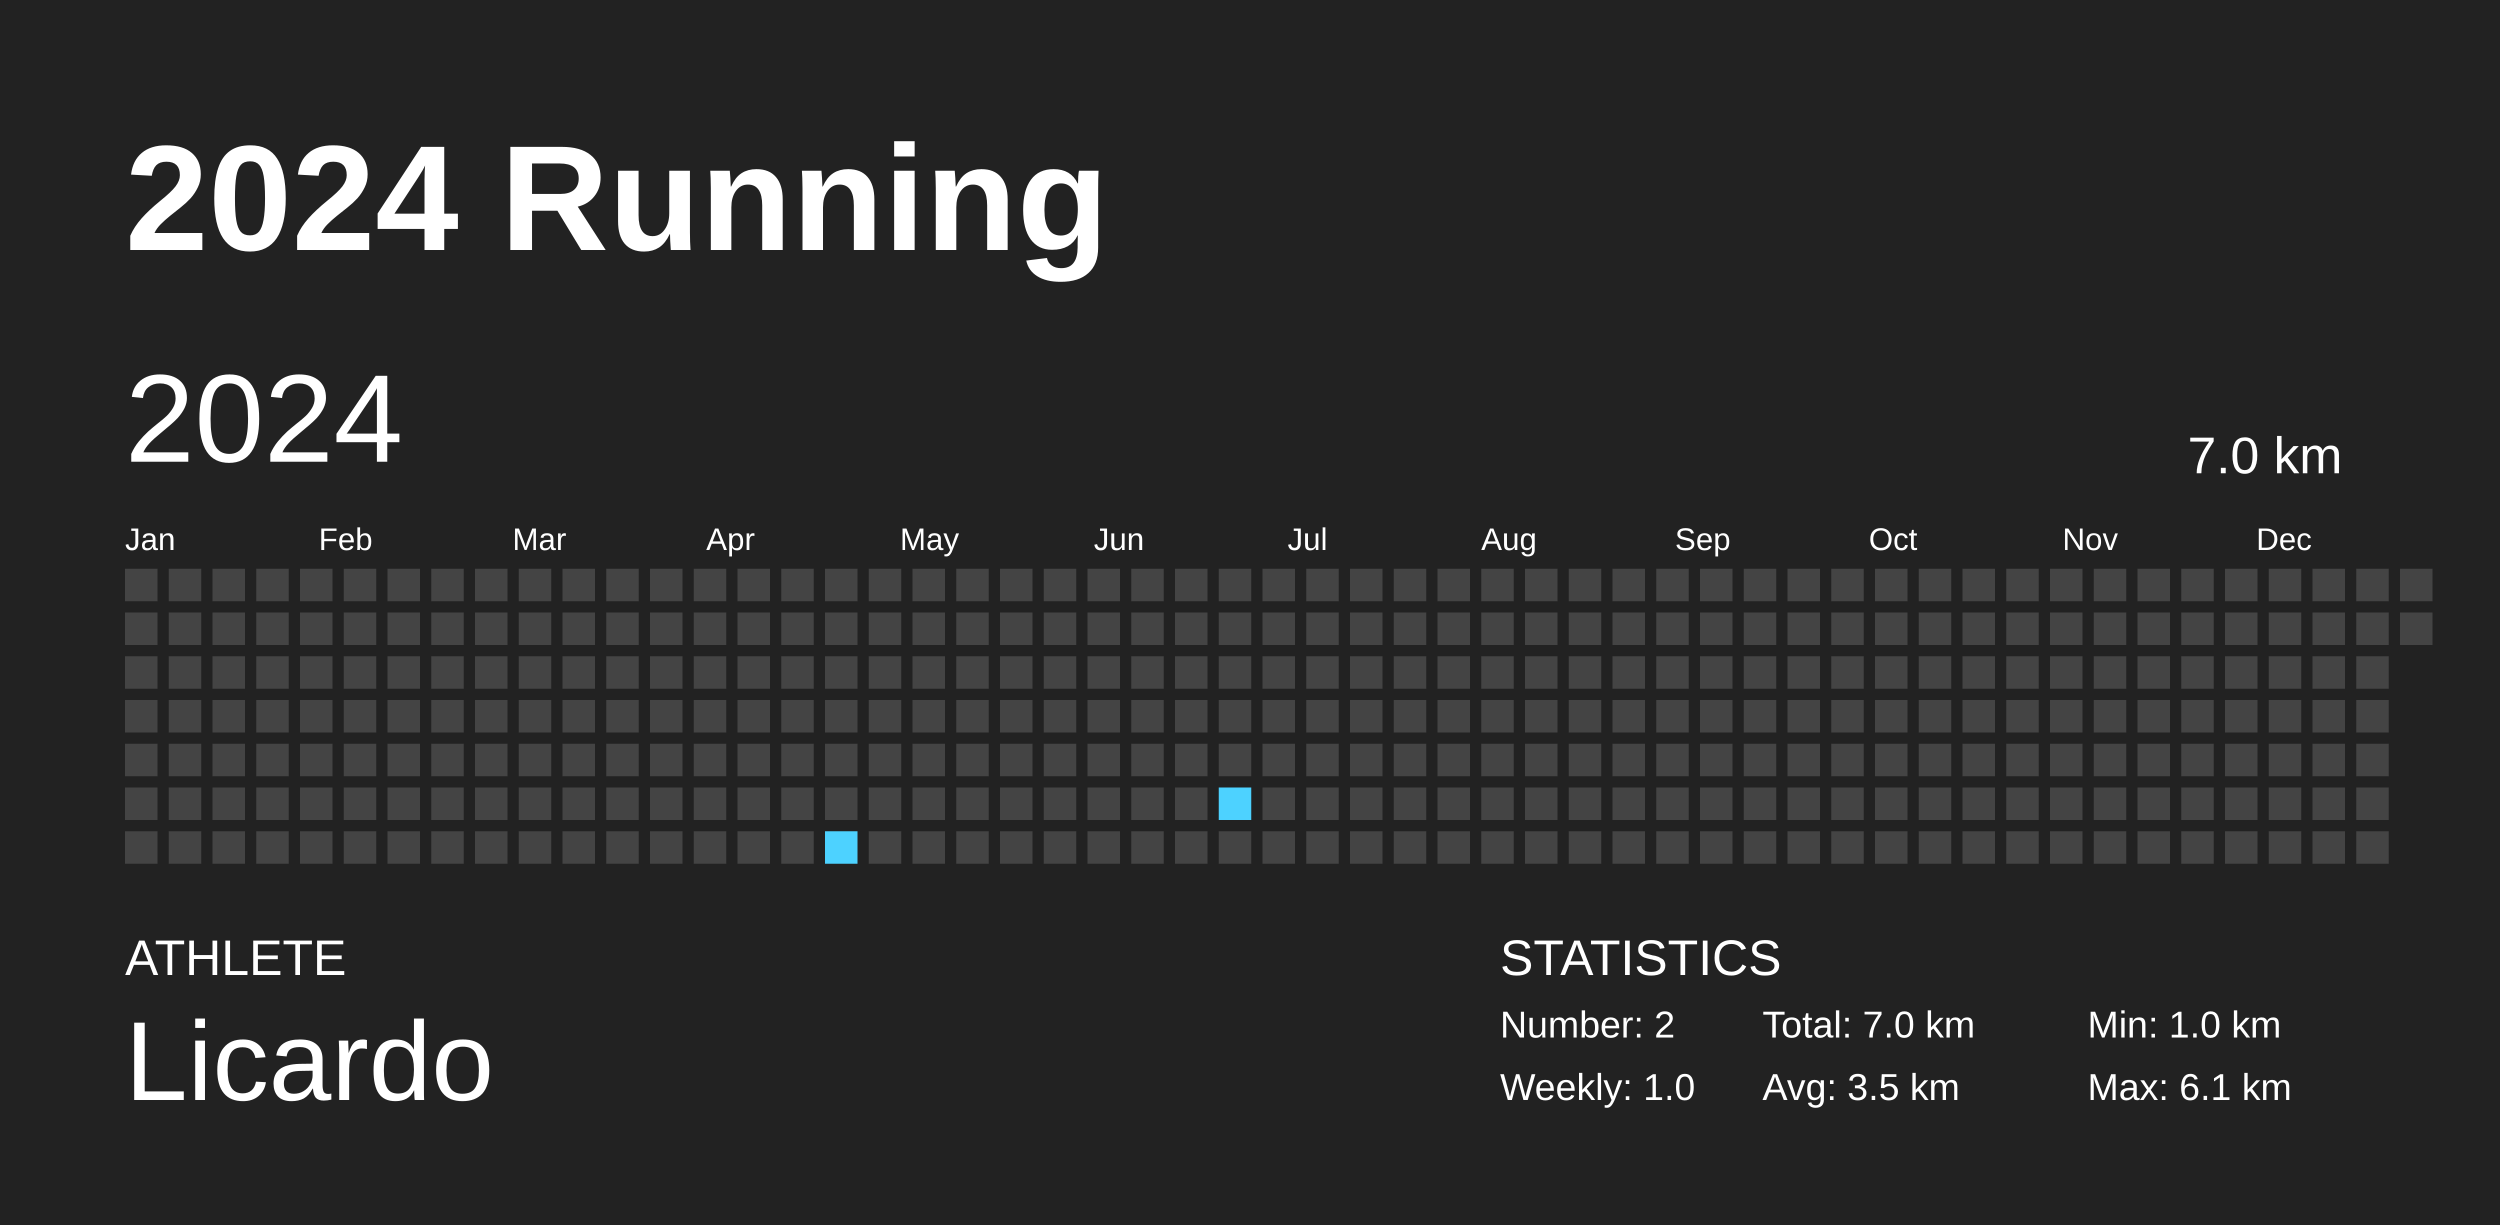
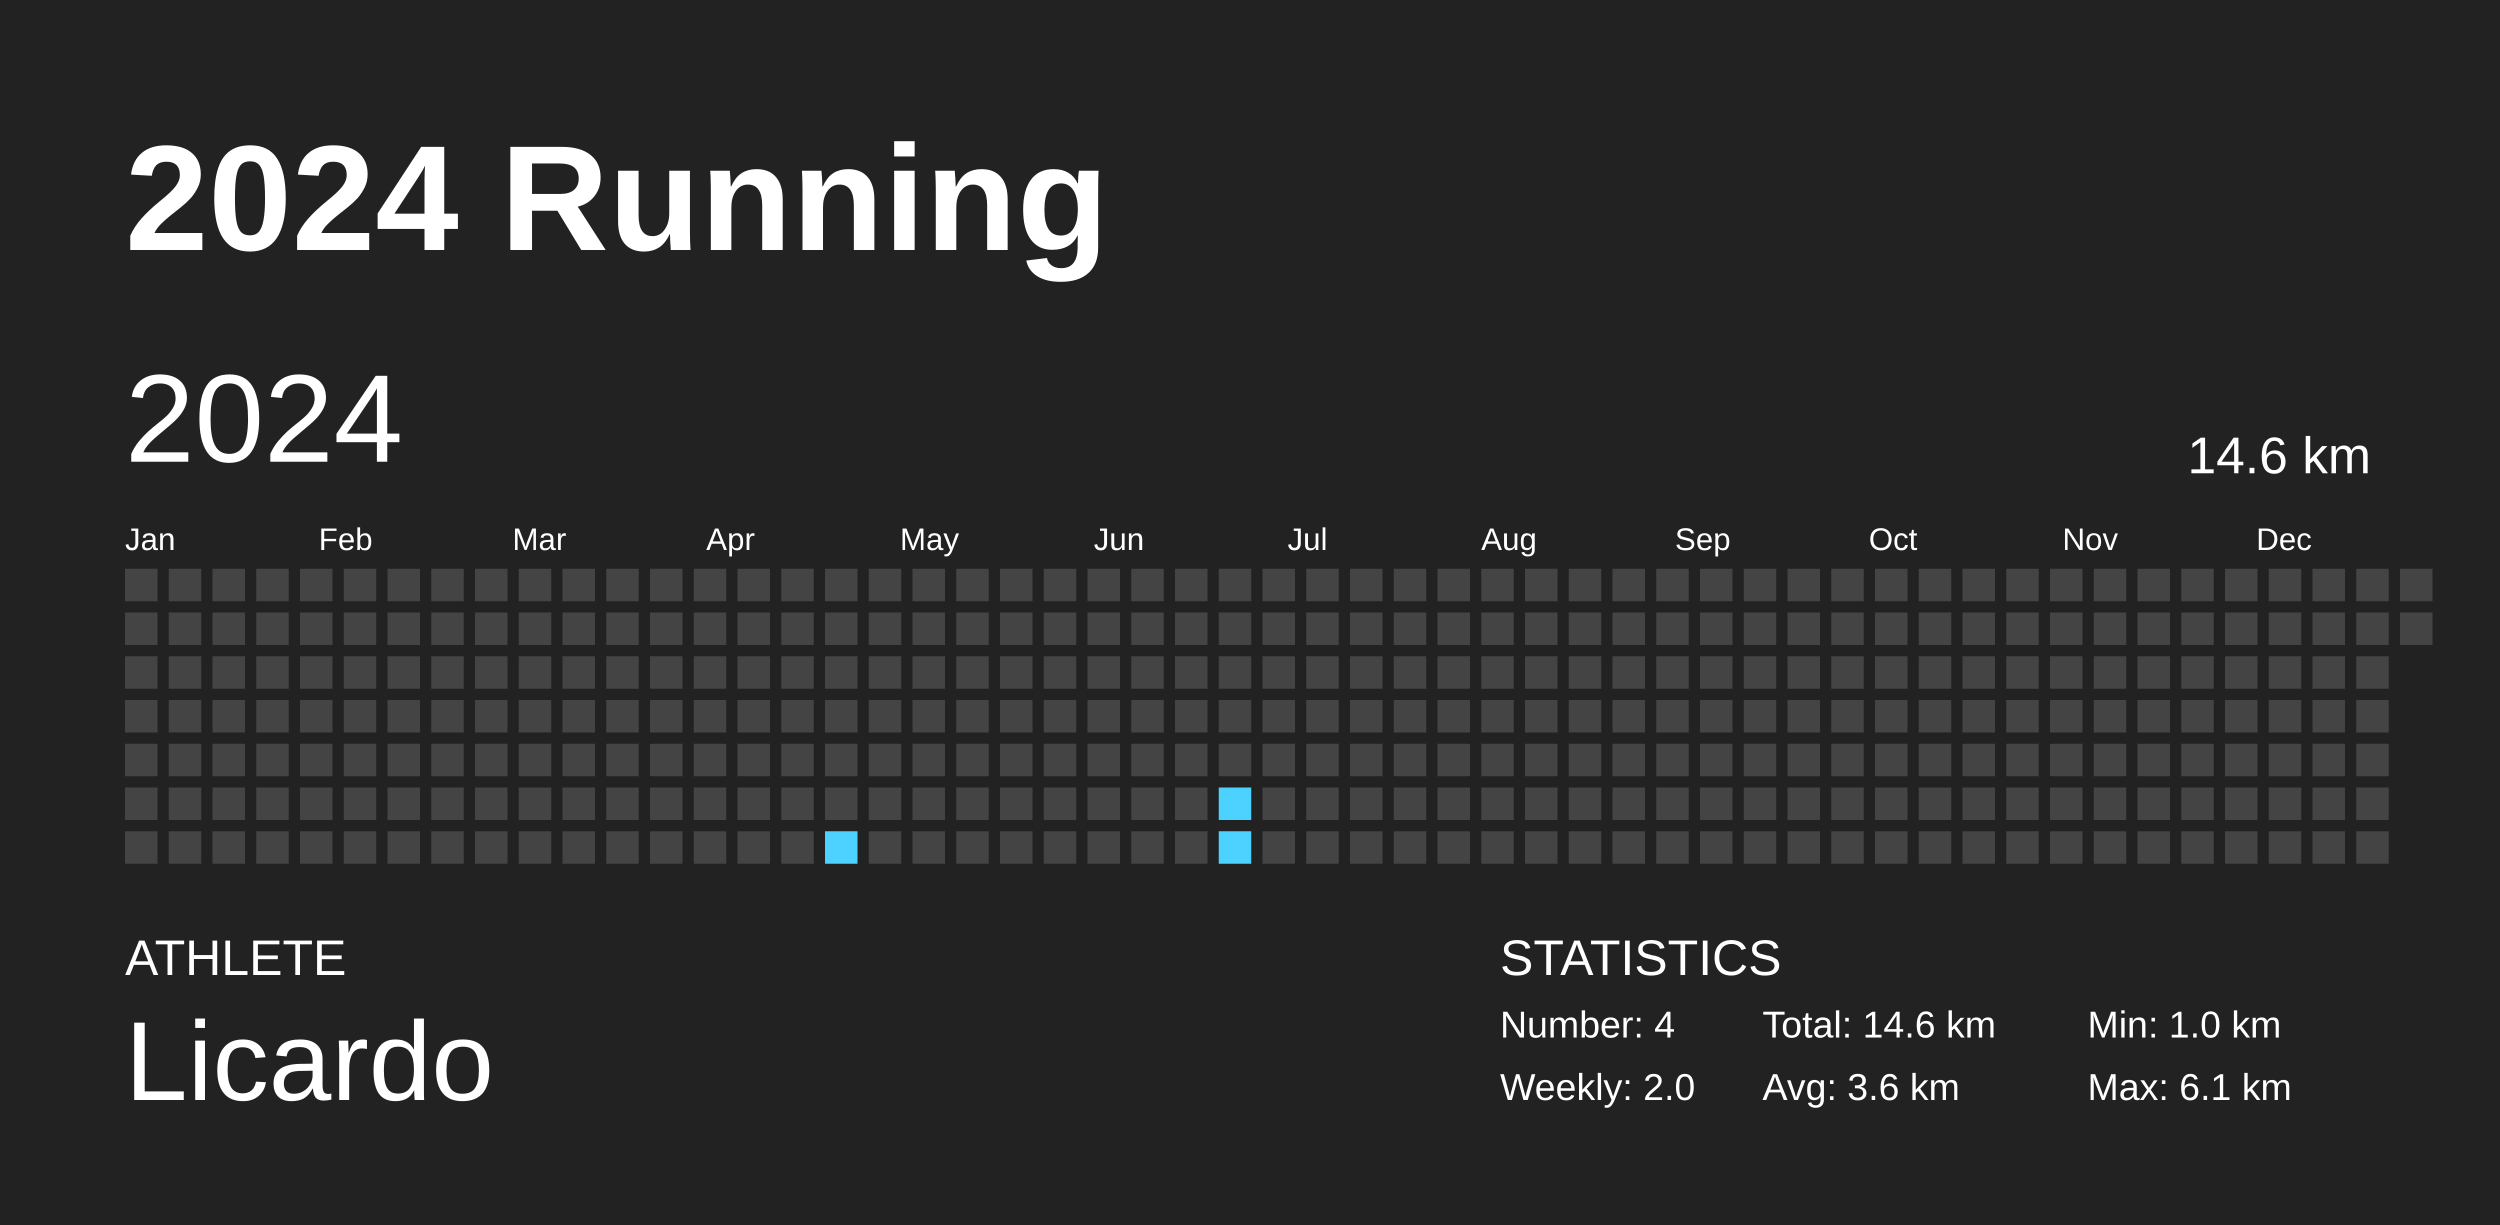
<svg xmlns="http://www.w3.org/2000/svg" baseProfile="full" height="98mm" version="1.1" viewBox="0,0,200,98" width="200mm">
  <defs />
  <rect fill="#222222" height="98" width="200" x="0" y="0" />
  <text fill="#FFFFFF" style="font-size:12px; font-family:Arial; font-weight:bold;" x="10" y="20">2024 Running</text>
  <text fill="#FFFFFF" style="font-size:4px; font-family:Arial" x="10" y="78">ATHLETE</text>
  <text fill="#FFFFFF" style="font-size:9px; font-family:Arial" x="10" y="88">Licardo</text>
  <text fill="#FFFFFF" style="font-size:4px; font-family:Arial" x="120" y="78">STATISTICS</text>
-   <text fill="#FFFFFF" style="font-size:3px; font-family:Arial" x="120" y="83">Number: 2</text>
-   <text fill="#FFFFFF" style="font-size:3px; font-family:Arial" x="120" y="88">Weekly: 1.0</text>
-   <text fill="#FFFFFF" style="font-size:3px; font-family:Arial" x="141" y="83">Total: 7.0 km</text>
-   <text fill="#FFFFFF" style="font-size:3px; font-family:Arial" x="141" y="88">Avg: 3.5 km</text>
+   <text fill="#FFFFFF" style="font-size:3px; font-family:Arial" x="120" y="83">Number: 4</text>
+   <text fill="#FFFFFF" style="font-size:3px; font-family:Arial" x="120" y="88">Weekly: 2.0</text>
+   <text fill="#FFFFFF" style="font-size:3px; font-family:Arial" x="141" y="83">Total: 14.6 km</text>
+   <text fill="#FFFFFF" style="font-size:3px; font-family:Arial" x="141" y="88">Avg: 3.6 km</text>
  <text fill="#FFFFFF" style="font-size:3px; font-family:Arial" x="167" y="83">Min: 1.0 km</text>
  <text fill="#FFFFFF" style="font-size:3px; font-family:Arial" x="167" y="88">Max: 6.1 km</text>
  <text dominant-baseline="hanging" fill="#FFFFFF" style="font-size:10.0px; font-family:Arial;" x="10" y="30">2024</text>
-   <text dominant-baseline="hanging" fill="#FFFFFF" style="font-size:4.125px; font-family:Arial;" x="175" y="35">7.0 km</text>
+   <text dominant-baseline="hanging" fill="#FFFFFF" style="font-size:4.125px; font-family:Arial;" x="175" y="35">14.6 km</text>
  <text fill="#FFFFFF" style="font-size:2.5px; font-family:Arial" x="10.0" y="44">Jan</text>
  <text fill="#FFFFFF" style="font-size:2.5px; font-family:Arial" x="25.5" y="44">Feb</text>
  <text fill="#FFFFFF" style="font-size:2.5px; font-family:Arial" x="41.0" y="44">Mar</text>
  <text fill="#FFFFFF" style="font-size:2.5px; font-family:Arial" x="56.5" y="44">Apr</text>
  <text fill="#FFFFFF" style="font-size:2.5px; font-family:Arial" x="72.0" y="44">May</text>
  <text fill="#FFFFFF" style="font-size:2.5px; font-family:Arial" x="87.5" y="44">Jun</text>
  <text fill="#FFFFFF" style="font-size:2.5px; font-family:Arial" x="103.0" y="44">Jul</text>
  <text fill="#FFFFFF" style="font-size:2.5px; font-family:Arial" x="118.5" y="44">Aug</text>
  <text fill="#FFFFFF" style="font-size:2.5px; font-family:Arial" x="134.0" y="44">Sep</text>
  <text fill="#FFFFFF" style="font-size:2.5px; font-family:Arial" x="149.5" y="44">Oct</text>
  <text fill="#FFFFFF" style="font-size:2.5px; font-family:Arial" x="165.0" y="44">Nov</text>
  <text fill="#FFFFFF" style="font-size:2.5px; font-family:Arial" x="180.5" y="44">Dec</text>
  <rect fill="#444444" height="2.6" width="2.6" x="10.0" y="45.5" />
  <rect fill="#444444" height="2.6" width="2.6" x="10.0" y="49.0" />
  <rect fill="#444444" height="2.6" width="2.6" x="10.0" y="52.5" />
  <rect fill="#444444" height="2.6" width="2.6" x="10.0" y="56.0" />
  <rect fill="#444444" height="2.6" width="2.6" x="10.0" y="59.5" />
  <rect fill="#444444" height="2.6" width="2.6" x="10.0" y="63.0" />
  <rect fill="#444444" height="2.6" width="2.6" x="10.0" y="66.5" />
  <rect fill="#444444" height="2.6" width="2.6" x="13.5" y="45.5" />
  <rect fill="#444444" height="2.6" width="2.6" x="13.5" y="49.0" />
  <rect fill="#444444" height="2.6" width="2.6" x="13.5" y="52.5" />
  <rect fill="#444444" height="2.6" width="2.6" x="13.5" y="56.0" />
  <rect fill="#444444" height="2.6" width="2.6" x="13.5" y="59.5" />
  <rect fill="#444444" height="2.6" width="2.6" x="13.5" y="63.0" />
  <rect fill="#444444" height="2.6" width="2.6" x="13.5" y="66.5" />
  <rect fill="#444444" height="2.6" width="2.6" x="17.0" y="45.5" />
  <rect fill="#444444" height="2.6" width="2.6" x="17.0" y="49.0" />
  <rect fill="#444444" height="2.6" width="2.6" x="17.0" y="52.5" />
  <rect fill="#444444" height="2.6" width="2.6" x="17.0" y="56.0" />
  <rect fill="#444444" height="2.6" width="2.6" x="17.0" y="59.5" />
  <rect fill="#444444" height="2.6" width="2.6" x="17.0" y="63.0" />
  <rect fill="#444444" height="2.6" width="2.6" x="17.0" y="66.5" />
  <rect fill="#444444" height="2.6" width="2.6" x="20.5" y="45.5" />
  <rect fill="#444444" height="2.6" width="2.6" x="20.5" y="49.0" />
  <rect fill="#444444" height="2.6" width="2.6" x="20.5" y="52.5" />
  <rect fill="#444444" height="2.6" width="2.6" x="20.5" y="56.0" />
  <rect fill="#444444" height="2.6" width="2.6" x="20.5" y="59.5" />
  <rect fill="#444444" height="2.6" width="2.6" x="20.5" y="63.0" />
  <rect fill="#444444" height="2.6" width="2.6" x="20.5" y="66.5" />
  <rect fill="#444444" height="2.6" width="2.6" x="24.0" y="45.5" />
  <rect fill="#444444" height="2.6" width="2.6" x="24.0" y="49.0" />
  <rect fill="#444444" height="2.6" width="2.6" x="24.0" y="52.5" />
  <rect fill="#444444" height="2.6" width="2.6" x="24.0" y="56.0" />
  <rect fill="#444444" height="2.6" width="2.6" x="24.0" y="59.5" />
  <rect fill="#444444" height="2.6" width="2.6" x="24.0" y="63.0" />
  <rect fill="#444444" height="2.6" width="2.6" x="24.0" y="66.5" />
  <rect fill="#444444" height="2.6" width="2.6" x="27.5" y="45.5" />
  <rect fill="#444444" height="2.6" width="2.6" x="27.5" y="49.0" />
  <rect fill="#444444" height="2.6" width="2.6" x="27.5" y="52.5" />
  <rect fill="#444444" height="2.6" width="2.6" x="27.5" y="56.0" />
  <rect fill="#444444" height="2.6" width="2.6" x="27.5" y="59.5" />
  <rect fill="#444444" height="2.6" width="2.6" x="27.5" y="63.0" />
  <rect fill="#444444" height="2.6" width="2.6" x="27.5" y="66.5" />
  <rect fill="#444444" height="2.6" width="2.6" x="31.0" y="45.5" />
  <rect fill="#444444" height="2.6" width="2.6" x="31.0" y="49.0" />
  <rect fill="#444444" height="2.6" width="2.6" x="31.0" y="52.5" />
  <rect fill="#444444" height="2.6" width="2.6" x="31.0" y="56.0" />
  <rect fill="#444444" height="2.6" width="2.6" x="31.0" y="59.5" />
  <rect fill="#444444" height="2.6" width="2.6" x="31.0" y="63.0" />
  <rect fill="#444444" height="2.6" width="2.6" x="31.0" y="66.5" />
  <rect fill="#444444" height="2.6" width="2.6" x="34.5" y="45.5" />
  <rect fill="#444444" height="2.6" width="2.6" x="34.5" y="49.0" />
  <rect fill="#444444" height="2.6" width="2.6" x="34.5" y="52.5" />
  <rect fill="#444444" height="2.6" width="2.6" x="34.5" y="56.0" />
  <rect fill="#444444" height="2.6" width="2.6" x="34.5" y="59.5" />
  <rect fill="#444444" height="2.6" width="2.6" x="34.5" y="63.0" />
  <rect fill="#444444" height="2.6" width="2.6" x="34.5" y="66.5" />
  <rect fill="#444444" height="2.6" width="2.6" x="38.0" y="45.5" />
  <rect fill="#444444" height="2.6" width="2.6" x="38.0" y="49.0" />
  <rect fill="#444444" height="2.6" width="2.6" x="38.0" y="52.5" />
  <rect fill="#444444" height="2.6" width="2.6" x="38.0" y="56.0" />
  <rect fill="#444444" height="2.6" width="2.6" x="38.0" y="59.5" />
  <rect fill="#444444" height="2.6" width="2.6" x="38.0" y="63.0" />
  <rect fill="#444444" height="2.6" width="2.6" x="38.0" y="66.5" />
  <rect fill="#444444" height="2.6" width="2.6" x="41.5" y="45.5" />
  <rect fill="#444444" height="2.6" width="2.6" x="41.5" y="49.0" />
  <rect fill="#444444" height="2.6" width="2.6" x="41.5" y="52.5" />
  <rect fill="#444444" height="2.6" width="2.6" x="41.5" y="56.0" />
  <rect fill="#444444" height="2.6" width="2.6" x="41.5" y="59.5" />
  <rect fill="#444444" height="2.6" width="2.6" x="41.5" y="63.0" />
  <rect fill="#444444" height="2.6" width="2.6" x="41.5" y="66.5" />
  <rect fill="#444444" height="2.6" width="2.6" x="45.0" y="45.5" />
  <rect fill="#444444" height="2.6" width="2.6" x="45.0" y="49.0" />
  <rect fill="#444444" height="2.6" width="2.6" x="45.0" y="52.5" />
  <rect fill="#444444" height="2.6" width="2.6" x="45.0" y="56.0" />
  <rect fill="#444444" height="2.6" width="2.6" x="45.0" y="59.5" />
  <rect fill="#444444" height="2.6" width="2.6" x="45.0" y="63.0" />
  <rect fill="#444444" height="2.6" width="2.6" x="45.0" y="66.5" />
  <rect fill="#444444" height="2.6" width="2.6" x="48.5" y="45.5" />
  <rect fill="#444444" height="2.6" width="2.6" x="48.5" y="49.0" />
  <rect fill="#444444" height="2.6" width="2.6" x="48.5" y="52.5" />
  <rect fill="#444444" height="2.6" width="2.6" x="48.5" y="56.0" />
  <rect fill="#444444" height="2.6" width="2.6" x="48.5" y="59.5" />
  <rect fill="#444444" height="2.6" width="2.6" x="48.5" y="63.0" />
  <rect fill="#444444" height="2.6" width="2.6" x="48.5" y="66.5" />
  <rect fill="#444444" height="2.6" width="2.6" x="52.0" y="45.5" />
  <rect fill="#444444" height="2.6" width="2.6" x="52.0" y="49.0" />
  <rect fill="#444444" height="2.6" width="2.6" x="52.0" y="52.5" />
  <rect fill="#444444" height="2.6" width="2.6" x="52.0" y="56.0" />
  <rect fill="#444444" height="2.6" width="2.6" x="52.0" y="59.5" />
  <rect fill="#444444" height="2.6" width="2.6" x="52.0" y="63.0" />
  <rect fill="#444444" height="2.6" width="2.6" x="52.0" y="66.5" />
  <rect fill="#444444" height="2.6" width="2.6" x="55.5" y="45.5" />
  <rect fill="#444444" height="2.6" width="2.6" x="55.5" y="49.0" />
  <rect fill="#444444" height="2.6" width="2.6" x="55.5" y="52.5" />
  <rect fill="#444444" height="2.6" width="2.6" x="55.5" y="56.0" />
  <rect fill="#444444" height="2.6" width="2.6" x="55.5" y="59.5" />
  <rect fill="#444444" height="2.6" width="2.6" x="55.5" y="63.0" />
  <rect fill="#444444" height="2.6" width="2.6" x="55.5" y="66.5" />
  <rect fill="#444444" height="2.6" width="2.6" x="59.0" y="45.5" />
  <rect fill="#444444" height="2.6" width="2.6" x="59.0" y="49.0" />
  <rect fill="#444444" height="2.6" width="2.6" x="59.0" y="52.5" />
  <rect fill="#444444" height="2.6" width="2.6" x="59.0" y="56.0" />
  <rect fill="#444444" height="2.6" width="2.6" x="59.0" y="59.5" />
  <rect fill="#444444" height="2.6" width="2.6" x="59.0" y="63.0" />
  <rect fill="#444444" height="2.6" width="2.6" x="59.0" y="66.5" />
  <rect fill="#444444" height="2.6" width="2.6" x="62.5" y="45.5" />
  <rect fill="#444444" height="2.6" width="2.6" x="62.5" y="49.0" />
  <rect fill="#444444" height="2.6" width="2.6" x="62.5" y="52.5" />
  <rect fill="#444444" height="2.6" width="2.6" x="62.5" y="56.0" />
  <rect fill="#444444" height="2.6" width="2.6" x="62.5" y="59.5" />
  <rect fill="#444444" height="2.6" width="2.6" x="62.5" y="63.0" />
  <rect fill="#444444" height="2.6" width="2.6" x="62.5" y="66.5" />
  <rect fill="#444444" height="2.6" width="2.6" x="66.0" y="45.5" />
  <rect fill="#444444" height="2.6" width="2.6" x="66.0" y="49.0" />
  <rect fill="#444444" height="2.6" width="2.6" x="66.0" y="52.5" />
  <rect fill="#444444" height="2.6" width="2.6" x="66.0" y="56.0" />
  <rect fill="#444444" height="2.6" width="2.6" x="66.0" y="59.5" />
  <rect fill="#444444" height="2.6" width="2.6" x="66.0" y="63.0" />
  <rect fill="#4dd2ff" height="2.6" width="2.6" x="66.0" y="66.5" />
  <rect fill="#444444" height="2.6" width="2.6" x="69.5" y="45.5" />
  <rect fill="#444444" height="2.6" width="2.6" x="69.5" y="49.0" />
  <rect fill="#444444" height="2.6" width="2.6" x="69.5" y="52.5" />
  <rect fill="#444444" height="2.6" width="2.6" x="69.5" y="56.0" />
  <rect fill="#444444" height="2.6" width="2.6" x="69.5" y="59.5" />
  <rect fill="#444444" height="2.6" width="2.6" x="69.5" y="63.0" />
  <rect fill="#444444" height="2.6" width="2.6" x="69.5" y="66.5" />
  <rect fill="#444444" height="2.6" width="2.6" x="73.0" y="45.5" />
  <rect fill="#444444" height="2.6" width="2.6" x="73.0" y="49.0" />
  <rect fill="#444444" height="2.6" width="2.6" x="73.0" y="52.5" />
  <rect fill="#444444" height="2.6" width="2.6" x="73.0" y="56.0" />
  <rect fill="#444444" height="2.6" width="2.6" x="73.0" y="59.5" />
  <rect fill="#444444" height="2.6" width="2.6" x="73.0" y="63.0" />
  <rect fill="#444444" height="2.6" width="2.6" x="73.0" y="66.5" />
  <rect fill="#444444" height="2.6" width="2.6" x="76.5" y="45.5" />
  <rect fill="#444444" height="2.6" width="2.6" x="76.5" y="49.0" />
  <rect fill="#444444" height="2.6" width="2.6" x="76.5" y="52.5" />
  <rect fill="#444444" height="2.6" width="2.6" x="76.5" y="56.0" />
  <rect fill="#444444" height="2.6" width="2.6" x="76.5" y="59.5" />
  <rect fill="#444444" height="2.6" width="2.6" x="76.5" y="63.0" />
  <rect fill="#444444" height="2.6" width="2.6" x="76.5" y="66.5" />
  <rect fill="#444444" height="2.6" width="2.6" x="80.0" y="45.5" />
  <rect fill="#444444" height="2.6" width="2.6" x="80.0" y="49.0" />
  <rect fill="#444444" height="2.6" width="2.6" x="80.0" y="52.5" />
  <rect fill="#444444" height="2.6" width="2.6" x="80.0" y="56.0" />
  <rect fill="#444444" height="2.6" width="2.6" x="80.0" y="59.5" />
  <rect fill="#444444" height="2.6" width="2.6" x="80.0" y="63.0" />
  <rect fill="#444444" height="2.6" width="2.6" x="80.0" y="66.5" />
  <rect fill="#444444" height="2.6" width="2.6" x="83.5" y="45.5" />
  <rect fill="#444444" height="2.6" width="2.6" x="83.5" y="49.0" />
  <rect fill="#444444" height="2.6" width="2.6" x="83.5" y="52.5" />
  <rect fill="#444444" height="2.6" width="2.6" x="83.5" y="56.0" />
  <rect fill="#444444" height="2.6" width="2.6" x="83.5" y="59.5" />
  <rect fill="#444444" height="2.6" width="2.6" x="83.5" y="63.0" />
  <rect fill="#444444" height="2.6" width="2.6" x="83.5" y="66.5" />
  <rect fill="#444444" height="2.6" width="2.6" x="87.0" y="45.5" />
  <rect fill="#444444" height="2.6" width="2.6" x="87.0" y="49.0" />
  <rect fill="#444444" height="2.6" width="2.6" x="87.0" y="52.5" />
  <rect fill="#444444" height="2.6" width="2.6" x="87.0" y="56.0" />
  <rect fill="#444444" height="2.6" width="2.6" x="87.0" y="59.5" />
  <rect fill="#444444" height="2.6" width="2.6" x="87.0" y="63.0" />
  <rect fill="#444444" height="2.6" width="2.6" x="87.0" y="66.5" />
  <rect fill="#444444" height="2.6" width="2.6" x="90.5" y="45.5" />
  <rect fill="#444444" height="2.6" width="2.6" x="90.5" y="49.0" />
  <rect fill="#444444" height="2.6" width="2.6" x="90.5" y="52.5" />
  <rect fill="#444444" height="2.6" width="2.6" x="90.5" y="56.0" />
  <rect fill="#444444" height="2.6" width="2.6" x="90.5" y="59.5" />
  <rect fill="#444444" height="2.6" width="2.6" x="90.5" y="63.0" />
  <rect fill="#444444" height="2.6" width="2.6" x="90.5" y="66.5" />
  <rect fill="#444444" height="2.6" width="2.6" x="94.0" y="45.5" />
  <rect fill="#444444" height="2.6" width="2.6" x="94.0" y="49.0" />
  <rect fill="#444444" height="2.6" width="2.6" x="94.0" y="52.5" />
  <rect fill="#444444" height="2.6" width="2.6" x="94.0" y="56.0" />
  <rect fill="#444444" height="2.6" width="2.6" x="94.0" y="59.5" />
  <rect fill="#444444" height="2.6" width="2.6" x="94.0" y="63.0" />
  <rect fill="#444444" height="2.6" width="2.6" x="94.0" y="66.5" />
  <rect fill="#444444" height="2.6" width="2.6" x="97.5" y="45.5" />
  <rect fill="#444444" height="2.6" width="2.6" x="97.5" y="49.0" />
  <rect fill="#444444" height="2.6" width="2.6" x="97.5" y="52.5" />
  <rect fill="#444444" height="2.6" width="2.6" x="97.5" y="56.0" />
  <rect fill="#444444" height="2.6" width="2.6" x="97.5" y="59.5" />
  <rect fill="#4dd2ff" height="2.6" width="2.6" x="97.5" y="63.0" />
-   <rect fill="#444444" height="2.6" width="2.6" x="97.5" y="66.5" />
+   <rect fill="#4dd2ff" height="2.6" width="2.6" x="97.5" y="66.5" />
  <rect fill="#444444" height="2.6" width="2.6" x="101.0" y="45.5" />
  <rect fill="#444444" height="2.6" width="2.6" x="101.0" y="49.0" />
  <rect fill="#444444" height="2.6" width="2.6" x="101.0" y="52.5" />
  <rect fill="#444444" height="2.6" width="2.6" x="101.0" y="56.0" />
  <rect fill="#444444" height="2.6" width="2.6" x="101.0" y="59.5" />
  <rect fill="#444444" height="2.6" width="2.6" x="101.0" y="63.0" />
  <rect fill="#444444" height="2.6" width="2.6" x="101.0" y="66.5" />
  <rect fill="#444444" height="2.6" width="2.6" x="104.5" y="45.5" />
  <rect fill="#444444" height="2.6" width="2.6" x="104.5" y="49.0" />
  <rect fill="#444444" height="2.6" width="2.6" x="104.5" y="52.5" />
  <rect fill="#444444" height="2.6" width="2.6" x="104.5" y="56.0" />
  <rect fill="#444444" height="2.6" width="2.6" x="104.5" y="59.5" />
  <rect fill="#444444" height="2.6" width="2.6" x="104.5" y="63.0" />
  <rect fill="#444444" height="2.6" width="2.6" x="104.5" y="66.5" />
  <rect fill="#444444" height="2.6" width="2.6" x="108.0" y="45.5" />
  <rect fill="#444444" height="2.6" width="2.6" x="108.0" y="49.0" />
  <rect fill="#444444" height="2.6" width="2.6" x="108.0" y="52.5" />
  <rect fill="#444444" height="2.6" width="2.6" x="108.0" y="56.0" />
  <rect fill="#444444" height="2.6" width="2.6" x="108.0" y="59.5" />
  <rect fill="#444444" height="2.6" width="2.6" x="108.0" y="63.0" />
  <rect fill="#444444" height="2.6" width="2.6" x="108.0" y="66.5" />
  <rect fill="#444444" height="2.6" width="2.6" x="111.5" y="45.5" />
  <rect fill="#444444" height="2.6" width="2.6" x="111.5" y="49.0" />
  <rect fill="#444444" height="2.6" width="2.6" x="111.5" y="52.5" />
  <rect fill="#444444" height="2.6" width="2.6" x="111.5" y="56.0" />
  <rect fill="#444444" height="2.6" width="2.6" x="111.5" y="59.5" />
  <rect fill="#444444" height="2.6" width="2.6" x="111.5" y="63.0" />
  <rect fill="#444444" height="2.6" width="2.6" x="111.5" y="66.5" />
  <rect fill="#444444" height="2.6" width="2.6" x="115.0" y="45.5" />
  <rect fill="#444444" height="2.6" width="2.6" x="115.0" y="49.0" />
  <rect fill="#444444" height="2.6" width="2.6" x="115.0" y="52.5" />
  <rect fill="#444444" height="2.6" width="2.6" x="115.0" y="56.0" />
  <rect fill="#444444" height="2.6" width="2.6" x="115.0" y="59.5" />
  <rect fill="#444444" height="2.6" width="2.6" x="115.0" y="63.0" />
  <rect fill="#444444" height="2.6" width="2.6" x="115.0" y="66.5" />
  <rect fill="#444444" height="2.6" width="2.6" x="118.5" y="45.5" />
  <rect fill="#444444" height="2.6" width="2.6" x="118.5" y="49.0" />
  <rect fill="#444444" height="2.6" width="2.6" x="118.5" y="52.5" />
  <rect fill="#444444" height="2.6" width="2.6" x="118.5" y="56.0" />
  <rect fill="#444444" height="2.6" width="2.6" x="118.5" y="59.5" />
  <rect fill="#444444" height="2.6" width="2.6" x="118.5" y="63.0" />
  <rect fill="#444444" height="2.6" width="2.6" x="118.5" y="66.5" />
  <rect fill="#444444" height="2.6" width="2.6" x="122.0" y="45.5" />
  <rect fill="#444444" height="2.6" width="2.6" x="122.0" y="49.0" />
  <rect fill="#444444" height="2.6" width="2.6" x="122.0" y="52.5" />
  <rect fill="#444444" height="2.6" width="2.6" x="122.0" y="56.0" />
  <rect fill="#444444" height="2.6" width="2.6" x="122.0" y="59.5" />
  <rect fill="#444444" height="2.6" width="2.6" x="122.0" y="63.0" />
  <rect fill="#444444" height="2.6" width="2.6" x="122.0" y="66.5" />
  <rect fill="#444444" height="2.6" width="2.6" x="125.5" y="45.5" />
  <rect fill="#444444" height="2.6" width="2.6" x="125.5" y="49.0" />
  <rect fill="#444444" height="2.6" width="2.6" x="125.5" y="52.5" />
  <rect fill="#444444" height="2.6" width="2.6" x="125.5" y="56.0" />
  <rect fill="#444444" height="2.6" width="2.6" x="125.5" y="59.5" />
  <rect fill="#444444" height="2.6" width="2.6" x="125.5" y="63.0" />
  <rect fill="#444444" height="2.6" width="2.6" x="125.5" y="66.5" />
  <rect fill="#444444" height="2.6" width="2.6" x="129.0" y="45.5" />
  <rect fill="#444444" height="2.6" width="2.6" x="129.0" y="49.0" />
  <rect fill="#444444" height="2.6" width="2.6" x="129.0" y="52.5" />
  <rect fill="#444444" height="2.6" width="2.6" x="129.0" y="56.0" />
  <rect fill="#444444" height="2.6" width="2.6" x="129.0" y="59.5" />
  <rect fill="#444444" height="2.6" width="2.6" x="129.0" y="63.0" />
  <rect fill="#444444" height="2.6" width="2.6" x="129.0" y="66.5" />
  <rect fill="#444444" height="2.6" width="2.6" x="132.5" y="45.5" />
  <rect fill="#444444" height="2.6" width="2.6" x="132.5" y="49.0" />
  <rect fill="#444444" height="2.6" width="2.6" x="132.5" y="52.5" />
  <rect fill="#444444" height="2.6" width="2.6" x="132.5" y="56.0" />
  <rect fill="#444444" height="2.6" width="2.6" x="132.5" y="59.5" />
  <rect fill="#444444" height="2.6" width="2.6" x="132.5" y="63.0" />
  <rect fill="#444444" height="2.6" width="2.6" x="132.5" y="66.5" />
  <rect fill="#444444" height="2.6" width="2.6" x="136.0" y="45.5" />
  <rect fill="#444444" height="2.6" width="2.6" x="136.0" y="49.0" />
  <rect fill="#444444" height="2.6" width="2.6" x="136.0" y="52.5" />
  <rect fill="#444444" height="2.6" width="2.6" x="136.0" y="56.0" />
  <rect fill="#444444" height="2.6" width="2.6" x="136.0" y="59.5" />
  <rect fill="#444444" height="2.6" width="2.6" x="136.0" y="63.0" />
  <rect fill="#444444" height="2.6" width="2.6" x="136.0" y="66.5" />
  <rect fill="#444444" height="2.6" width="2.6" x="139.5" y="45.5" />
  <rect fill="#444444" height="2.6" width="2.6" x="139.5" y="49.0" />
  <rect fill="#444444" height="2.6" width="2.6" x="139.5" y="52.5" />
  <rect fill="#444444" height="2.6" width="2.6" x="139.5" y="56.0" />
  <rect fill="#444444" height="2.6" width="2.6" x="139.5" y="59.5" />
  <rect fill="#444444" height="2.6" width="2.6" x="139.5" y="63.0" />
  <rect fill="#444444" height="2.6" width="2.6" x="139.5" y="66.5" />
  <rect fill="#444444" height="2.6" width="2.6" x="143.0" y="45.5" />
  <rect fill="#444444" height="2.6" width="2.6" x="143.0" y="49.0" />
  <rect fill="#444444" height="2.6" width="2.6" x="143.0" y="52.5" />
  <rect fill="#444444" height="2.6" width="2.6" x="143.0" y="56.0" />
  <rect fill="#444444" height="2.6" width="2.6" x="143.0" y="59.5" />
  <rect fill="#444444" height="2.6" width="2.6" x="143.0" y="63.0" />
  <rect fill="#444444" height="2.6" width="2.6" x="143.0" y="66.5" />
  <rect fill="#444444" height="2.6" width="2.6" x="146.5" y="45.5" />
  <rect fill="#444444" height="2.6" width="2.6" x="146.5" y="49.0" />
  <rect fill="#444444" height="2.6" width="2.6" x="146.5" y="52.5" />
  <rect fill="#444444" height="2.6" width="2.6" x="146.5" y="56.0" />
  <rect fill="#444444" height="2.6" width="2.6" x="146.5" y="59.5" />
  <rect fill="#444444" height="2.6" width="2.6" x="146.5" y="63.0" />
  <rect fill="#444444" height="2.6" width="2.6" x="146.5" y="66.5" />
  <rect fill="#444444" height="2.6" width="2.6" x="150.0" y="45.5" />
  <rect fill="#444444" height="2.6" width="2.6" x="150.0" y="49.0" />
  <rect fill="#444444" height="2.6" width="2.6" x="150.0" y="52.5" />
  <rect fill="#444444" height="2.6" width="2.6" x="150.0" y="56.0" />
  <rect fill="#444444" height="2.6" width="2.6" x="150.0" y="59.5" />
  <rect fill="#444444" height="2.6" width="2.6" x="150.0" y="63.0" />
  <rect fill="#444444" height="2.6" width="2.6" x="150.0" y="66.5" />
  <rect fill="#444444" height="2.6" width="2.6" x="153.5" y="45.5" />
  <rect fill="#444444" height="2.6" width="2.6" x="153.5" y="49.0" />
  <rect fill="#444444" height="2.6" width="2.6" x="153.5" y="52.5" />
  <rect fill="#444444" height="2.6" width="2.6" x="153.5" y="56.0" />
  <rect fill="#444444" height="2.6" width="2.6" x="153.5" y="59.5" />
  <rect fill="#444444" height="2.6" width="2.6" x="153.5" y="63.0" />
  <rect fill="#444444" height="2.6" width="2.6" x="153.5" y="66.5" />
  <rect fill="#444444" height="2.6" width="2.6" x="157.0" y="45.5" />
  <rect fill="#444444" height="2.6" width="2.6" x="157.0" y="49.0" />
  <rect fill="#444444" height="2.6" width="2.6" x="157.0" y="52.5" />
  <rect fill="#444444" height="2.6" width="2.6" x="157.0" y="56.0" />
  <rect fill="#444444" height="2.6" width="2.6" x="157.0" y="59.5" />
  <rect fill="#444444" height="2.6" width="2.6" x="157.0" y="63.0" />
  <rect fill="#444444" height="2.6" width="2.6" x="157.0" y="66.5" />
  <rect fill="#444444" height="2.6" width="2.6" x="160.5" y="45.5" />
  <rect fill="#444444" height="2.6" width="2.6" x="160.5" y="49.0" />
  <rect fill="#444444" height="2.6" width="2.6" x="160.5" y="52.5" />
  <rect fill="#444444" height="2.6" width="2.6" x="160.5" y="56.0" />
  <rect fill="#444444" height="2.6" width="2.6" x="160.5" y="59.5" />
  <rect fill="#444444" height="2.6" width="2.6" x="160.5" y="63.0" />
  <rect fill="#444444" height="2.6" width="2.6" x="160.5" y="66.5" />
  <rect fill="#444444" height="2.6" width="2.6" x="164.0" y="45.5" />
  <rect fill="#444444" height="2.6" width="2.6" x="164.0" y="49.0" />
  <rect fill="#444444" height="2.6" width="2.6" x="164.0" y="52.5" />
  <rect fill="#444444" height="2.6" width="2.6" x="164.0" y="56.0" />
  <rect fill="#444444" height="2.6" width="2.6" x="164.0" y="59.5" />
  <rect fill="#444444" height="2.6" width="2.6" x="164.0" y="63.0" />
  <rect fill="#444444" height="2.6" width="2.6" x="164.0" y="66.5" />
  <rect fill="#444444" height="2.6" width="2.6" x="167.5" y="45.5" />
  <rect fill="#444444" height="2.6" width="2.6" x="167.5" y="49.0" />
  <rect fill="#444444" height="2.6" width="2.6" x="167.5" y="52.5" />
  <rect fill="#444444" height="2.6" width="2.6" x="167.5" y="56.0" />
  <rect fill="#444444" height="2.6" width="2.6" x="167.5" y="59.5" />
  <rect fill="#444444" height="2.6" width="2.6" x="167.5" y="63.0" />
  <rect fill="#444444" height="2.6" width="2.6" x="167.5" y="66.5" />
  <rect fill="#444444" height="2.6" width="2.6" x="171.0" y="45.5" />
  <rect fill="#444444" height="2.6" width="2.6" x="171.0" y="49.0" />
  <rect fill="#444444" height="2.6" width="2.6" x="171.0" y="52.5" />
  <rect fill="#444444" height="2.6" width="2.6" x="171.0" y="56.0" />
  <rect fill="#444444" height="2.6" width="2.6" x="171.0" y="59.5" />
  <rect fill="#444444" height="2.6" width="2.6" x="171.0" y="63.0" />
  <rect fill="#444444" height="2.6" width="2.6" x="171.0" y="66.5" />
  <rect fill="#444444" height="2.6" width="2.6" x="174.5" y="45.5" />
  <rect fill="#444444" height="2.6" width="2.6" x="174.5" y="49.0" />
  <rect fill="#444444" height="2.6" width="2.6" x="174.5" y="52.5" />
  <rect fill="#444444" height="2.6" width="2.6" x="174.5" y="56.0" />
  <rect fill="#444444" height="2.6" width="2.6" x="174.5" y="59.5" />
  <rect fill="#444444" height="2.6" width="2.6" x="174.5" y="63.0" />
  <rect fill="#444444" height="2.6" width="2.6" x="174.5" y="66.5" />
  <rect fill="#444444" height="2.6" width="2.6" x="178.0" y="45.5" />
  <rect fill="#444444" height="2.6" width="2.6" x="178.0" y="49.0" />
  <rect fill="#444444" height="2.6" width="2.6" x="178.0" y="52.5" />
  <rect fill="#444444" height="2.6" width="2.6" x="178.0" y="56.0" />
  <rect fill="#444444" height="2.6" width="2.6" x="178.0" y="59.5" />
  <rect fill="#444444" height="2.6" width="2.6" x="178.0" y="63.0" />
  <rect fill="#444444" height="2.6" width="2.6" x="178.0" y="66.5" />
  <rect fill="#444444" height="2.6" width="2.6" x="181.5" y="45.5" />
  <rect fill="#444444" height="2.6" width="2.6" x="181.5" y="49.0" />
  <rect fill="#444444" height="2.6" width="2.6" x="181.5" y="52.5" />
  <rect fill="#444444" height="2.6" width="2.6" x="181.5" y="56.0" />
  <rect fill="#444444" height="2.6" width="2.6" x="181.5" y="59.5" />
  <rect fill="#444444" height="2.6" width="2.6" x="181.5" y="63.0" />
  <rect fill="#444444" height="2.6" width="2.6" x="181.5" y="66.5" />
  <rect fill="#444444" height="2.6" width="2.6" x="185.0" y="45.5" />
  <rect fill="#444444" height="2.6" width="2.6" x="185.0" y="49.0" />
  <rect fill="#444444" height="2.6" width="2.6" x="185.0" y="52.5" />
  <rect fill="#444444" height="2.6" width="2.6" x="185.0" y="56.0" />
  <rect fill="#444444" height="2.6" width="2.6" x="185.0" y="59.5" />
  <rect fill="#444444" height="2.6" width="2.6" x="185.0" y="63.0" />
  <rect fill="#444444" height="2.6" width="2.6" x="185.0" y="66.5" />
  <rect fill="#444444" height="2.6" width="2.6" x="188.5" y="45.5" />
  <rect fill="#444444" height="2.6" width="2.6" x="188.5" y="49.0" />
  <rect fill="#444444" height="2.6" width="2.6" x="188.5" y="52.5" />
  <rect fill="#444444" height="2.6" width="2.6" x="188.5" y="56.0" />
  <rect fill="#444444" height="2.6" width="2.6" x="188.5" y="59.5" />
  <rect fill="#444444" height="2.6" width="2.6" x="188.5" y="63.0" />
  <rect fill="#444444" height="2.6" width="2.6" x="188.5" y="66.5" />
  <rect fill="#444444" height="2.6" width="2.6" x="192.0" y="45.5" />
  <rect fill="#444444" height="2.6" width="2.6" x="192.0" y="49.0" />
</svg>
